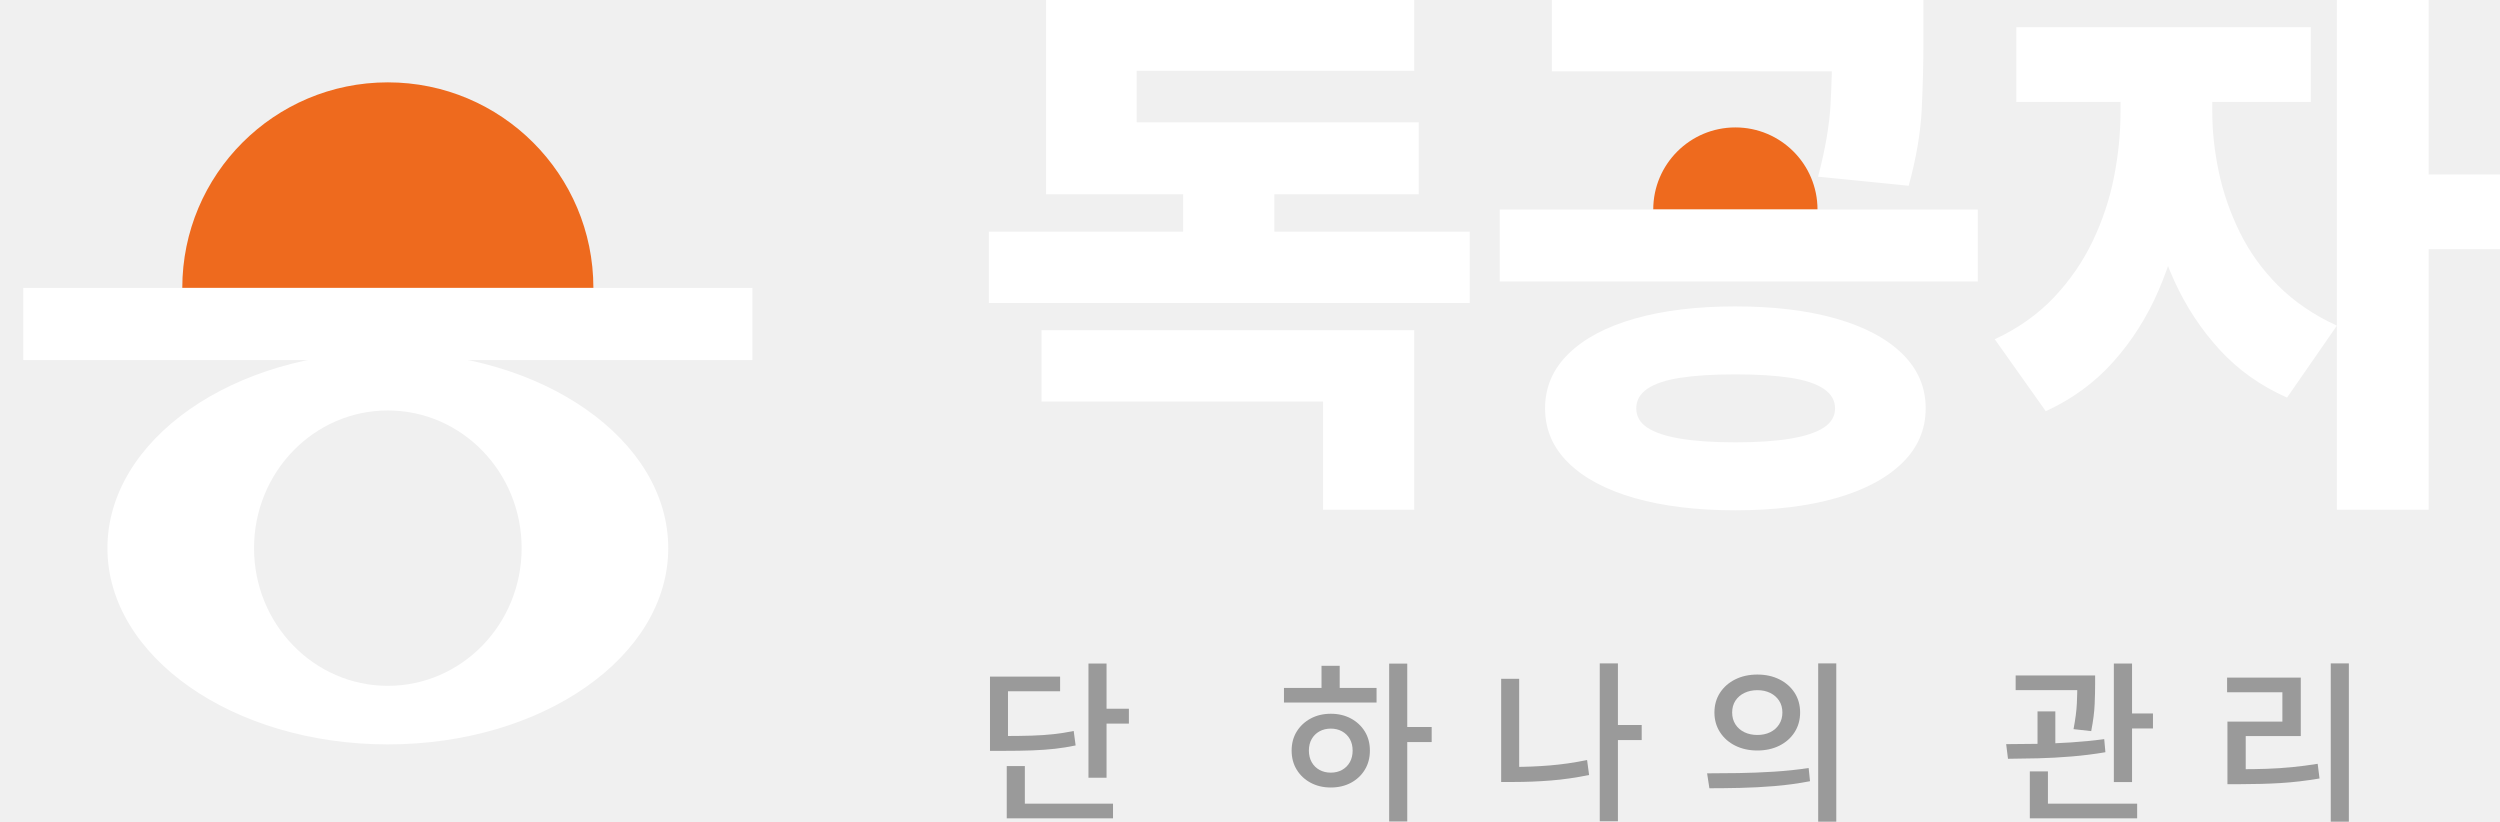
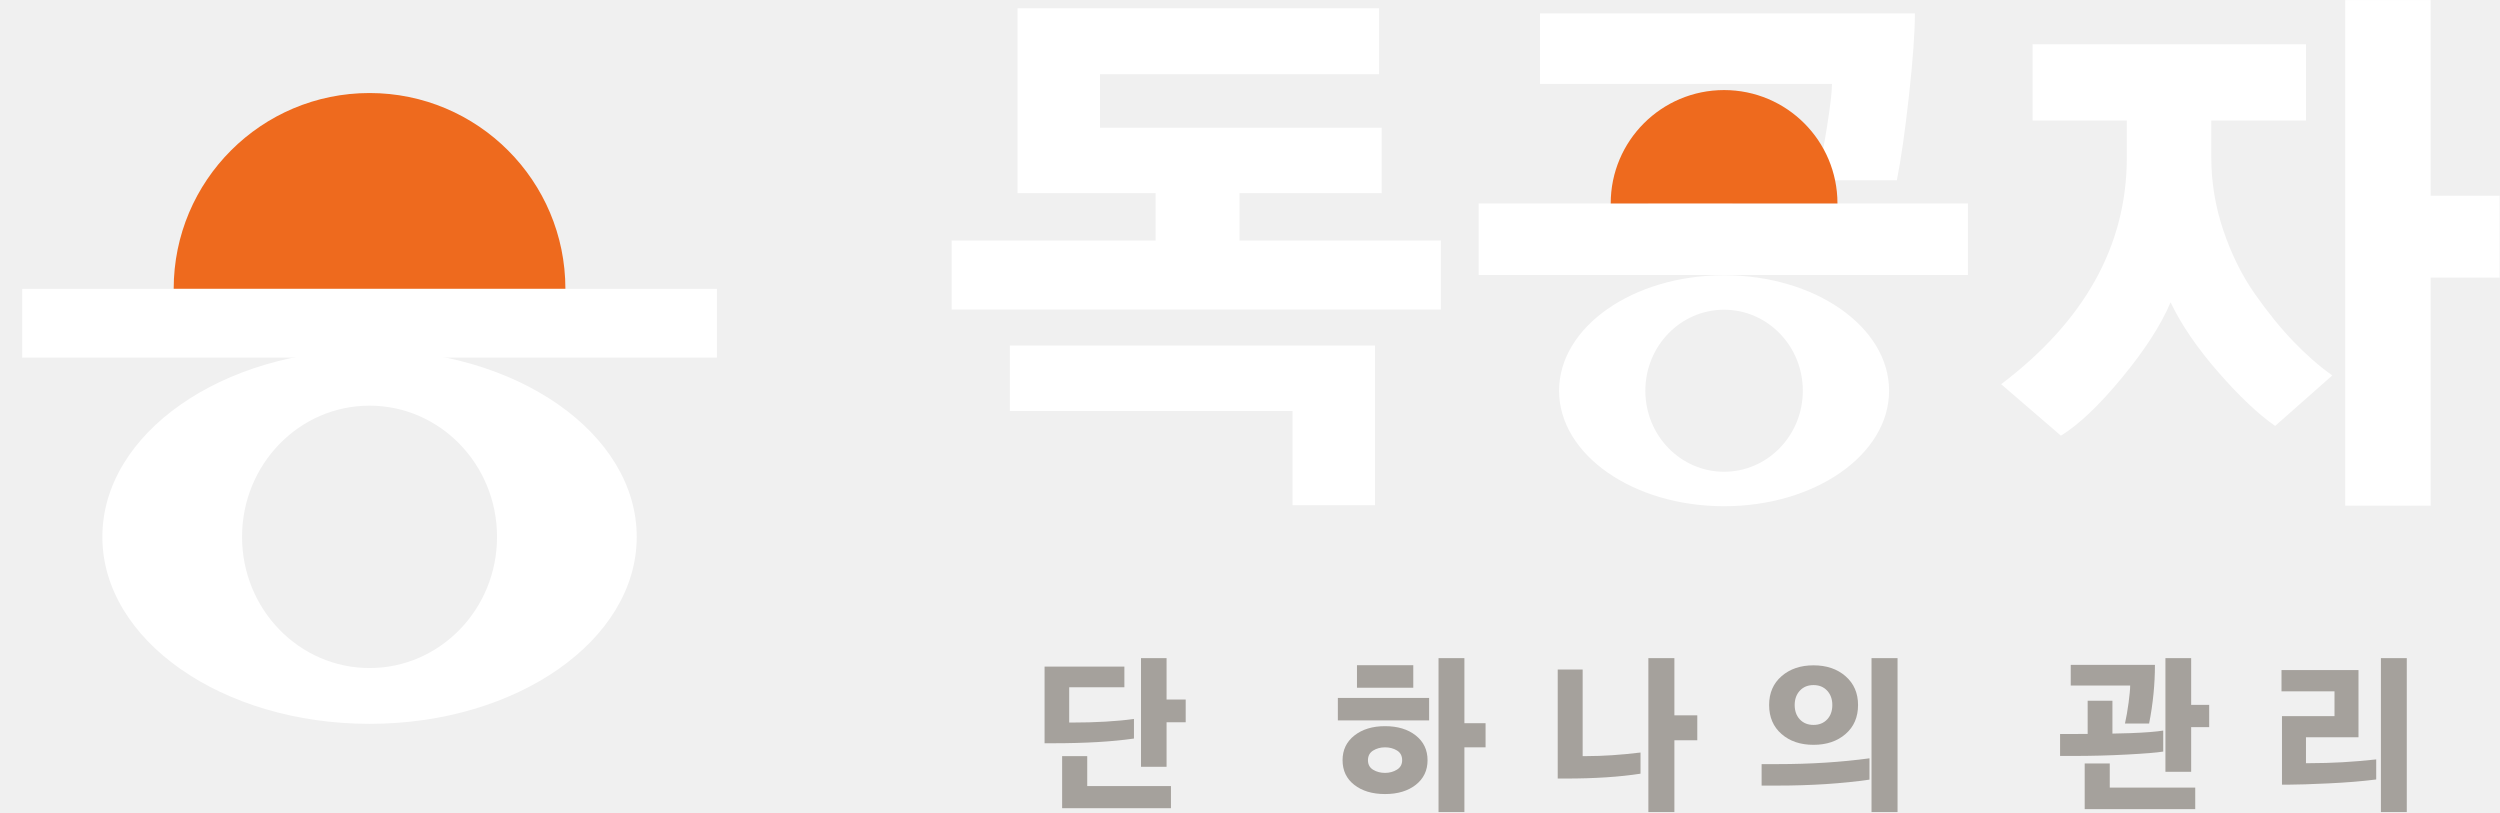
- <svg xmlns="http://www.w3.org/2000/svg" viewBox="0 0 470.3 154.6" width="470.3" height="154.6">
-   <g transform="translate(0,4.33)">
-     <svg x="0" y="0" width="145.92" height="145.92" viewBox="0 0 200 200">
+ <svg xmlns="http://www.w3.org/2000/svg" viewBox="0 0 474.1 154.0" width="474.1" height="154.0">
+   <g transform="translate(0,6.92)">
+     <svg x="0" y="0" width="140.16" height="140.16" viewBox="0 0 200 200">
      <path fill="#EE6A1E" d="M47.0,68.3 a53.0,53.0 0 0,1 106.0,0 Z" />
      <rect x="6.0" y="68.3" width="188.0" height="18.6" fill="#FFFFFF" />
      <path fill="#FFFFFF" fill-rule="evenodd" d="M27.7,135.4 a72.3,50.6 0 1,0 144.6,0 a72.3,50.6 0 1,0 -144.6,0 Z M65.5,135.4 a34.5,35.5 0 1,0 69.0,0 a34.5,35.5 0 1,0 -69.0,0 Z" />
    </svg>
  </g>
-   <g transform="translate(186.24,0.00)">
-     <g transform="translate(-4.05,85.77) scale(0.10655)">
-       <path fill="#FFFFFF" d="M36.0 -396.0H885.0V-270.0H36.0ZM379.0 -544.0H540.0V-360.0H379.0ZM129.0 -222.0H787.0V95.0H626.0V-96.0H129.0ZM137.0 -589.0H795.0V-462.0H137.0ZM137.0 -806.0H787.0V-680.0H297.0V-520.0H137.0Z" />
-       <g transform="translate(900.0,0)">
-         <path fill="#EE6A1E" d="M309.0,-435 a145.0,145.0 0 0,1 290.0,0 Z" />
-         <path fill="#FFFFFF" d="M130.0 -805.0H719.0V-679.0H130.0Z" />
-         <path fill="#FFFFFF" d="M625.0 -805.0H786.0V-729.0Q786.0 -674.0 783.0 -612.0Q780.0 -550.0 760.0 -477.0L600.0 -493.0Q619.0 -565.0 622.0 -620.0Q625.0 -675.0 625.0 -729.0Z" />
-         <path fill="#FFFFFF" d="M38.0 -435.0H882.0V-308.0H38.0Z" />
-         <path fill="#FFFFFF" fill-rule="evenodd" d="M454.0 -264.0Q556.0 -264.0 631.5 -242.5Q707.0 -221.0 748.5 -180.5Q790.0 -140.0 790.0 -84.0Q790.0 -28.0 748.5 12.5Q707.0 53.0 631.5 74.5Q556.0 96.0 454.0 96.0Q352.0 96.0 276.5 74.5Q201.0 53.0 159.5 12.5Q118.0 -28.0 118.0 -84.0Q118.0 -140.0 159.5 -180.5Q201.0 -221.0 276.5 -242.5Q352.0 -264.0 454.0 -264.0Z M454.0 -144.0Q396.0 -144.0 357.0 -138.0Q318.0 -132.0 298.5 -118.5Q279.0 -105.0 279.0 -84.0Q279.0 -63.0 298.5 -50.0Q318.0 -37.0 357.0 -30.5Q396.0 -24.0 454.0 -24.0Q512.0 -24.0 551.0 -30.5Q590.0 -37.0 610.0 -50.0Q630.0 -63.0 630.0 -84.0Q630.0 -105.0 610.0 -118.5Q590.0 -132.0 551.0 -138.0Q512.0 -144.0 454.0 -144.0Z" />
+   <g transform="translate(180.48,0.00)">
+     <g transform="translate(-4.40,86.92) scale(0.1)">
+       <path fill="#FFFFFF" d="M154.3 -89.8V-213.9H846.7V88.9H690.4V-89.8ZM43.9 -282.2V-413.1H430.7V-560.5H589.8V-413.1H971.7V-282.2ZM168.9 -502.9V-853.5H854.5V-728.5H325.2V-627.0H859.4V-502.9Z" />
+       <g transform="translate(999.5,0)">
+         <path fill="#FFFFFF" d="M160.2 -710.0V-843.8H871.1Q871.1 -790.0 859.9 -688.0Q848.6 -585.9 836.9 -527.3H684.6Q695.3 -571.3 704.6 -629.9Q713.9 -688.5 713.9 -710.0Z" />
+         <path fill="#FFFFFF" d="M43.9 -347.7V-483.4H365.2V-635.7H525.4V-483.4H971.7V-347.7Z" />
+         <path fill="#FFFFFF" fill-rule="evenodd" d="M196.331,-128.2 a312.919,219.0 0 1,0 625.838,0 a312.919,219.0 0 1,0 -625.838,0 Z M359.932,-128.2 a149.318,153.646 0 1,0 298.636,0 a149.318,153.646 0 1,0 -298.636,0 Z" />
+         <path fill="#EE6A1E" d="M294.25,-483.4 a215.0,215.0 0 0,1 430.0,0 Z" />
      </g>
-       <path fill="#FFFFFF" d="M2034.0 -688.0H2161.0V-608.0Q2161.0 -526.0 2146.5 -445.0Q2132.0 -364.0 2101.5 -293.0Q2071.0 -222.0 2021.5 -166.5Q1972.0 -111.0 1902.0 -79.0L1812.0 -206.0Q1874.0 -235.0 1916.5 -280.0Q1959.0 -325.0 1985.0 -379.5Q2011.0 -434.0 2022.5 -492.5Q2034.0 -551.0 2034.0 -608.0ZM2069.0 -688.0H2196.0V-608.0Q2196.0 -556.0 2207.5 -501.5Q2219.0 -447.0 2244.5 -395.0Q2270.0 -343.0 2312.5 -300.5Q2355.0 -258.0 2416.0 -230.0L2328.0 -103.0Q2258.0 -134.0 2209.0 -187.5Q2160.0 -241.0 2129.0 -309.0Q2098.0 -377.0 2083.5 -453.5Q2069.0 -530.0 2069.0 -608.0ZM1850.0 -757.0H2370.0V-625.0H1850.0ZM2416.0 -843.0H2578.0V95.0H2416.0ZM2543.0 -497.0H2704.0V-365.0H2543.0Z" />
+       <path fill="#FFFFFF" d="M2686.6 89.8V-869.1H2848.7V-498.0H2979.5V-342.8H2848.7V89.8ZM2034.2 -140.6Q2271.5 -320.3 2272.5 -568.4V-640.6H2093.8V-785.2H2612.3V-640.6H2432.7V-570.3Q2432.7 -500.0 2455.6 -432.1Q2478.6 -364.3 2515.2 -312.0Q2551.8 -259.8 2588.4 -221.7Q2625.0 -183.6 2662.1 -157.2L2553.8 -61.5Q2505.9 -94.7 2445.8 -163.6Q2385.8 -232.4 2355.5 -295.9Q2328.2 -231.4 2263.2 -152.8Q2198.3 -74.2 2147.5 -43.0Z" />
    </g>
-     <g transform="translate(0,124.80)">
-       <g transform="translate(-2.75,27.05) scale(0.0325)" fill="#9A9A9A">
-         <path d="M654.5 -831.6H759.2V-170.4H654.5ZM728.8 -570.1H888.5V-484.0H728.8ZM84.5 -412.0H157.6Q254.2 -412.0 324.7 -414.2Q395.2 -416.4 453.3 -422.8Q511.4 -429.3 569.1 -441.2L580.2 -357.4Q520.6 -345.0 460.9 -338.2Q401.2 -331.5 328.7 -328.8Q256.3 -326.1 157.6 -326.1H84.5ZM84.5 -755.8H490.3V-671.0H188.7V-366.4H84.5ZM181.5 -20.6H796.6V64.3H181.5ZM181.5 -238.1H286.3V20.4H181.5Z" />
-         <path d="M2395.1 -831.1H2499.8V82.7H2395.1ZM2475.7 -464.2H2641.1V-377.0H2475.7ZM1786.1 -690.3H2322.1V-606.0H1786.1ZM2057.5 -540.9Q2122.8 -540.9 2173.8 -513.4Q2224.8 -485.9 2254.2 -438.2Q2283.5 -390.5 2283.5 -327.7Q2283.5 -265.0 2254.2 -216.8Q2224.8 -168.6 2173.9 -141.3Q2122.9 -114.0 2057.2 -114.0Q1992.2 -114.0 1940.9 -141.3Q1889.7 -168.6 1860.1 -216.8Q1830.5 -265.0 1830.5 -327.7Q1830.5 -390.5 1860.1 -438.2Q1889.7 -485.9 1940.9 -513.4Q1992.2 -540.9 2057.5 -540.9ZM2057.2 -454.9Q2020.7 -454.9 1991.9 -439.1Q1963.1 -423.2 1946.7 -394.7Q1930.4 -366.2 1930.4 -327.7Q1930.4 -289.3 1946.7 -260.5Q1963.1 -231.6 1991.9 -215.8Q2020.7 -200.0 2057.2 -200.0Q2093.8 -200.0 2122.4 -215.8Q2151.0 -231.6 2167.3 -260.5Q2183.6 -289.3 2183.6 -327.7Q2183.6 -366.2 2167.3 -394.7Q2151.0 -423.2 2122.3 -439.1Q2093.6 -454.9 2057.2 -454.9ZM2003.5 -818.5H2108.8V-655.3H2003.5Z" />
-         <path d="M3691.9 -475.8H3856.8V-388.7H3691.9ZM3614.0 -832.2H3719.2V81.6H3614.0ZM3043.4 -743.2H3147.6V-176.4H3043.4ZM3043.4 -233.2H3118.6Q3217.9 -233.2 3323.3 -241.6Q3428.7 -250.1 3540.7 -273.0L3552.3 -186.4Q3436.9 -162.8 3329.2 -154.4Q3221.4 -146.0 3118.6 -146.0H3043.4Z" />
-         <path d="M4526.3 -767.8Q4597.6 -767.8 4653.6 -740.0Q4709.6 -712.1 4741.7 -662.6Q4773.8 -613.0 4773.8 -548.0Q4773.8 -484.0 4741.7 -433.9Q4709.6 -383.9 4653.6 -356.0Q4597.6 -328.2 4526.3 -328.2Q4454.9 -328.2 4398.7 -356.0Q4342.5 -383.9 4310.2 -433.9Q4277.8 -484.0 4277.8 -548.0Q4277.8 -613.0 4310.2 -662.6Q4342.5 -712.1 4398.7 -740.0Q4454.9 -767.8 4526.3 -767.8ZM4526.3 -677.4Q4484.5 -677.4 4451.5 -661.5Q4418.5 -645.7 4399.4 -616.6Q4380.4 -587.6 4380.4 -548.0Q4380.4 -508.8 4399.4 -479.3Q4418.5 -449.8 4451.5 -433.9Q4484.5 -418.1 4526.3 -418.1Q4568.0 -418.1 4600.6 -433.9Q4633.1 -449.8 4652.1 -479.3Q4671.2 -508.8 4671.2 -548.0Q4671.2 -587.6 4652.1 -616.6Q4633.1 -645.7 4600.6 -661.5Q4568.0 -677.4 4526.3 -677.4ZM4878.4 -832.2H4983.1V83.8H4878.4ZM4248.6 -109.6 4235.4 -196.0Q4317.8 -196.0 4416.6 -197.5Q4515.5 -199.0 4620.4 -205.5Q4725.3 -212.0 4823.2 -226.8L4831.1 -150.4Q4730.3 -130.9 4626.5 -122.3Q4522.7 -113.8 4426.1 -111.7Q4329.5 -109.6 4248.6 -109.6Z" />
-         <path d="M6021.4 -762.6H6419.8V-677.7H6021.4ZM6148.0 -554.4H6251.1V-326.0H6148.0ZM6378.3 -762.6H6481.4V-710.0Q6481.4 -663.9 6478.7 -596.5Q6476.0 -529.1 6458.7 -440.4L6356.4 -451.8Q6373.0 -539.2 6375.7 -601.8Q6378.3 -664.4 6378.3 -710.0ZM6589.8 -831.7H6695.1V-145.3H6589.8ZM6650.8 -542.5H6816.2V-455.9H6650.8ZM6103.4 -20.6H6724.6V64.3H6103.4ZM6103.4 -207.2H6208.2V5.3H6103.4ZM5977.0 -280.2 5966.5 -365.0Q6046.9 -365.0 6143.7 -366.7Q6240.5 -368.4 6341.1 -374.9Q6441.7 -381.4 6534.0 -394.0L6540.9 -318.2Q6446.1 -302.0 6346.2 -293.7Q6246.4 -285.3 6151.7 -283.0Q6057.0 -280.8 5977.0 -280.2Z" />
-         <path d="M7845.3 -832.2H7950.1V83.8H7845.3ZM7247.2 -219.8H7325.3Q7404.2 -219.8 7476.4 -222.3Q7548.6 -224.8 7620.6 -231.8Q7692.6 -238.7 7769.6 -251.2L7780.3 -166.2Q7662.4 -146.2 7554.3 -139.7Q7446.3 -133.3 7325.3 -133.3H7247.2ZM7245.3 -750.1H7671.8V-411.7H7353.1V-187.1H7247.2V-495.4H7565.3V-665.2H7245.3Z" />
+     <g transform="translate(17.61,124.80)">
+       <g transform="translate(-3.12,26.47) scale(0.03045)" fill="#A5A19C">
+         <path d="M211.9 65.4V-258.8H368.2V-72.3H889.6V65.4ZM703.1 -192.4V-869.1H862.3V-611.3H981.4V-469.7H862.3V-192.4ZM102.5 -338.9V-816.4H599.6V-687.5H255.9V-467.8H270.5Q497.1 -467.8 659.2 -490.2V-368.2Q457.0 -338.9 155.3 -338.9Z" />
+         <path d="M2556.1 89.8V-869.1H2717.2V-463.9H2849.0V-313.5H2717.2V89.8ZM2048.2 -684.6V-825.2H2398.8V-684.6ZM1929.1 -481.4V-621.1H2497.5V-481.4ZM1958.4 -233.4Q1958.4 -329.1 2032.1 -387.2Q2105.9 -445.3 2223.0 -445.3Q2341.2 -445.3 2414.5 -387.2Q2487.7 -329.1 2487.7 -233.4Q2487.7 -137.7 2414.5 -80.1Q2341.2 -22.5 2223.0 -22.5Q2104.9 -22.5 2031.6 -79.6Q1958.4 -136.7 1958.4 -233.4ZM2116.6 -233.4Q2116.6 -193.4 2148.8 -173.8Q2181.1 -154.3 2223.0 -154.3Q2264.1 -154.3 2296.8 -174.3Q2329.5 -194.3 2329.5 -233.4Q2329.5 -274.4 2297.3 -293.9Q2265.0 -313.5 2223.0 -313.5Q2181.1 -313.5 2148.8 -293.5Q2116.6 -273.4 2116.6 -233.4Z" />
+         <path d="M3862.9 89.8V-869.1H4025.0V-512.7H4167.6V-357.4H4025.0V89.8ZM3298.4 -119.1V-797.9H3453.7V-258.8H3478.1Q3630.5 -258.8 3814.1 -281.2V-149.4Q3618.8 -119.1 3347.3 -119.1Z" />
+         <path d="M4568.2 -75.2V-209.0H4668.8Q4973.4 -209.0 5240.0 -245.1V-112.3Q4983.2 -75.2 4662.9 -75.2ZM5252.7 89.8V-869.1H5414.8V89.8ZM4615.0 -577.1Q4615.0 -689.5 4692.7 -756.8Q4770.3 -824.2 4891.4 -824.2Q5013.5 -824.2 5091.1 -756.3Q5168.8 -688.5 5168.8 -577.1Q5168.8 -463.9 5091.1 -396.5Q5013.5 -329.1 4891.4 -329.1Q4769.3 -329.1 4692.2 -396.5Q4615.0 -463.9 4615.0 -577.1ZM4774.2 -577.1Q4774.2 -521.5 4806.4 -487.3Q4838.7 -453.1 4891.4 -453.1Q4944.1 -453.1 4976.4 -487.3Q5008.6 -521.5 5008.6 -577.1Q5008.6 -631.8 4976.4 -666.5Q4944.1 -701.2 4891.4 -701.2Q4838.7 -701.2 4806.4 -666.5Q4774.2 -631.8 4774.2 -577.1Z" />
+         <path d="M6580.3 71.3V-212.9H6736.5V-62.5H7268.8V71.3ZM6427.0 -259.8V-396.5H6506.1Q6942.6 -396.5 7069.5 -418.0V-287.1Q7009.0 -277.3 6843.9 -268.6Q6678.9 -259.8 6505.1 -259.8ZM6598.8 -343.8V-603.5H6753.1V-343.8ZM7083.2 -161.1V-869.1H7243.4V-578.1H7355.7V-439.5H7243.4V-161.1ZM6493.4 -698.2V-827.1H7017.8Q7017.8 -646.5 6981.6 -461.9H6831.2Q6843.9 -518.6 6853.7 -591.3Q6863.5 -664.1 6863.5 -698.2Z" />
+         <path d="M8425.2 89.8V-869.1H8586.3V89.8ZM7809.0 -81.1V-507.8H8136.1V-662.1H7806.1V-794.9H8285.5V-376.0H7958.4V-214.8H7981.8Q8185.0 -214.8 8395.9 -238.3V-113.3Q8266.0 -96.7 8098.0 -88.9Q7930.1 -81.1 7854.9 -81.1Z" />
      </g>
    </g>
  </g>
</svg>
